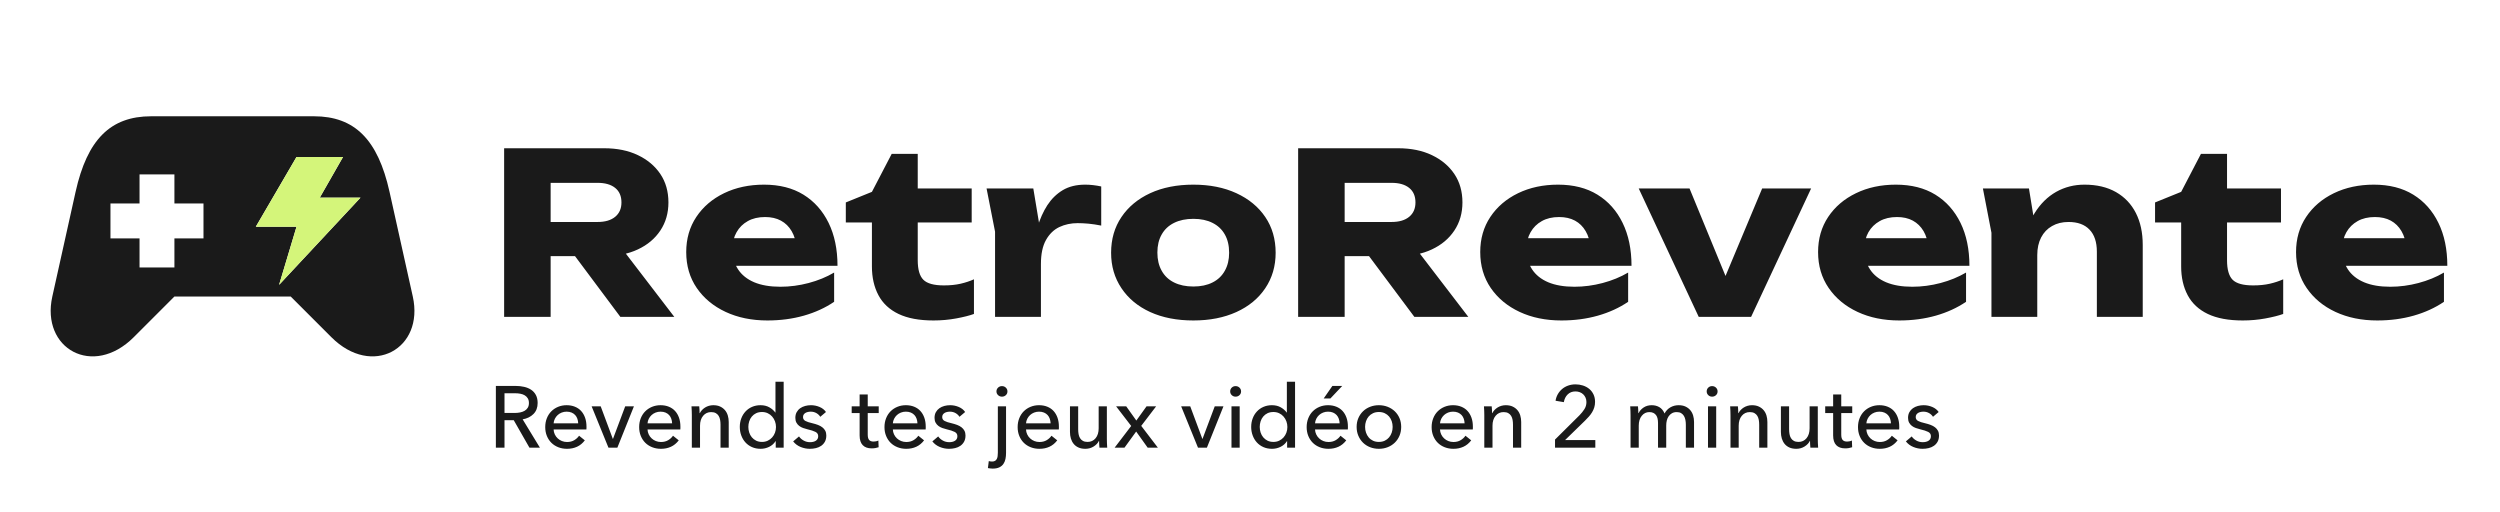
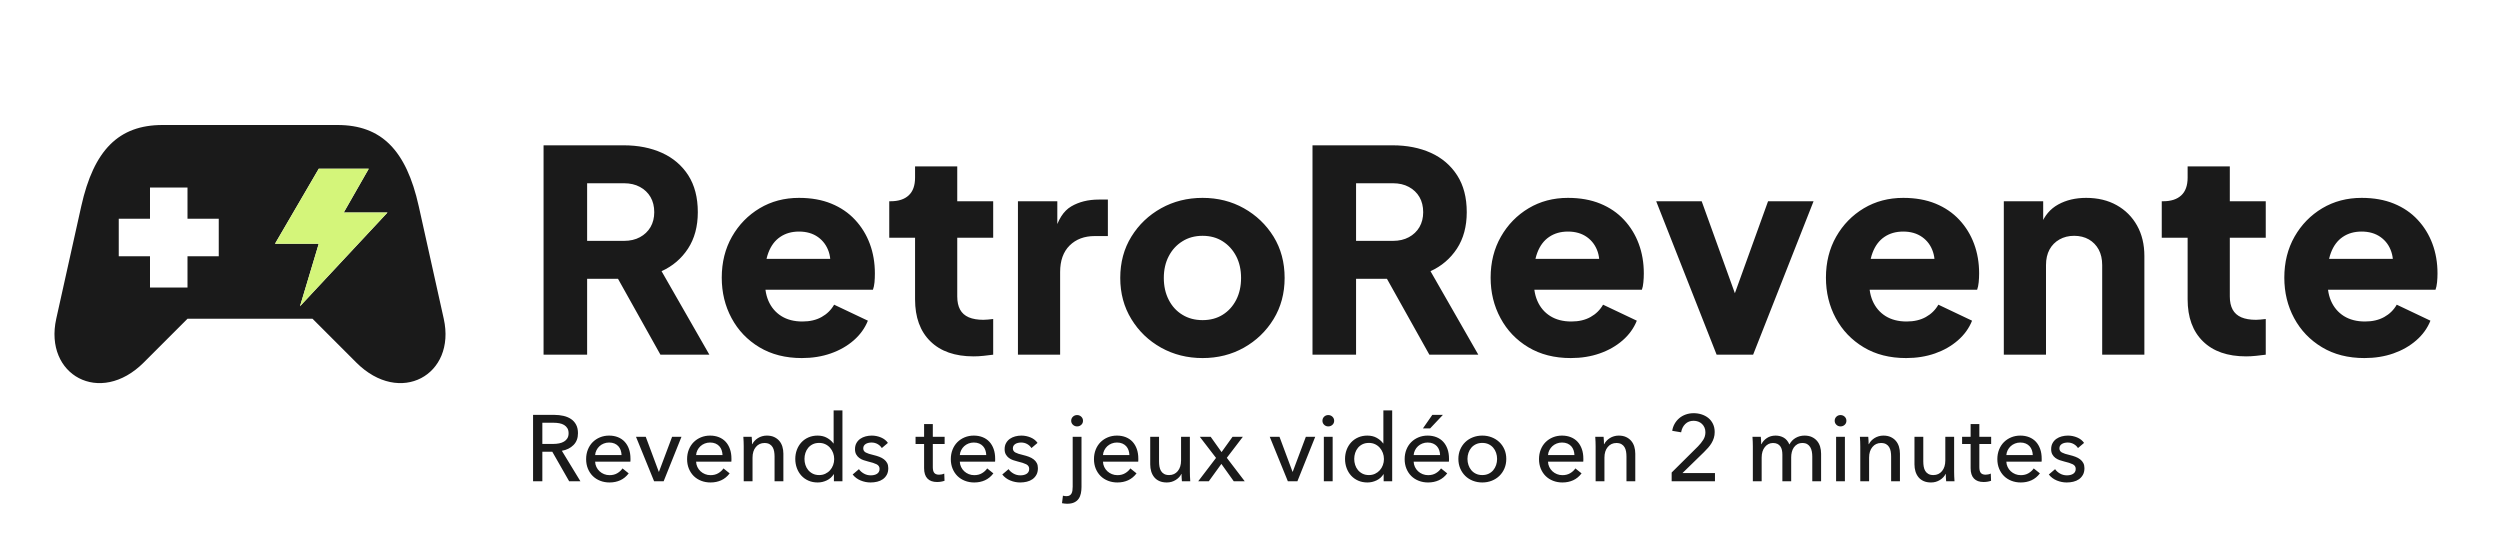
- <svg xmlns="http://www.w3.org/2000/svg" width="430" height="88" viewBox="0 0 430 88">
+ <svg xmlns="http://www.w3.org/2000/svg" width="400" height="88" viewBox="0 0 400 88">
  <path fill="#1A1A1A" fill-rule="evenodd" d="M 26 20 L 54 20 C 61 20 65 24 67 33 L 71 51 C 73 60 64 65 57 58 L 50 51 L 30 51 L 23 58 C 16 65 7 60 9 51 L 13 33 C 15 24 19 20 26 20 Z M 24 30 L 30 30 L 30 35 L 35 35 L 35 41 L 30 41 L 30 46 L 24 46 L 24 41 L 19 41 L 19 35 L 24 35 Z M 51 27 L 59 27 L 55 34 L 62 34 L 48 49 L 51 39 L 44 39 Z" />
  <path fill="#D4F57A" d="M 51 27 L 59 27 L 55 34 L 62 34 L 48 49 L 51 39 L 44 39 Z" />
-   <path fill="#1A1A1A" d="M92.24 38.18H102.79Q104.73 38.18 105.81 37.29Q106.89 36.4 106.89 34.82Q106.89 33.19 105.81 32.32Q104.73 31.45 102.79 31.45H91.11L94.71 27.63V54.5H86.71V25.5H103.91Q107.24 25.5 109.71 26.68Q112.19 27.86 113.58 29.93Q114.97 32 114.97 34.82Q114.97 37.56 113.58 39.65Q112.19 41.74 109.71 42.9Q107.24 44.06 103.91 44.06H92.24ZM96.57 40.93H105.58L115.98 54.5H106.7ZM131.99 55.12Q127.96 55.12 124.81 53.65Q121.66 52.18 119.84 49.53Q118.03 46.88 118.03 43.36Q118.03 39.92 119.77 37.31Q121.51 34.7 124.54 33.23Q127.58 31.76 131.41 31.76Q135.39 31.76 138.19 33.48Q140.99 35.21 142.52 38.34Q144.05 41.47 144.05 45.72H124.41V40.97H139.6L137.01 42.63Q136.86 40.93 136.16 39.75Q135.47 38.57 134.32 37.95Q133.18 37.33 131.6 37.33Q129.86 37.33 128.62 38.03Q127.38 38.72 126.69 39.94Q125.99 41.16 125.99 42.78Q125.99 44.87 126.94 46.32Q127.89 47.77 129.72 48.55Q131.56 49.32 134.23 49.32Q136.66 49.32 139.08 48.68Q141.5 48.04 143.47 46.88V51.91Q141.19 53.46 138.27 54.29Q135.35 55.12 131.99 55.12ZM145.48 38.26V34.82L149.97 33L153.37 26.47H157.85V32.42H167.13V38.26H157.85V44.76Q157.85 47.15 158.82 48.12Q159.79 49.09 162.34 49.09Q163.96 49.09 165.22 48.8Q166.48 48.51 167.52 48.04V54Q166.36 54.42 164.47 54.77Q162.57 55.12 160.56 55.12Q156.89 55.12 154.55 54Q152.21 52.88 151.09 50.77Q149.97 48.66 149.97 45.84V38.26ZM169.69 32.42H177.73L179.04 40.31V54.5H171.15V39.85ZM189.41 32.07V38.8Q188.25 38.57 187.22 38.47Q186.2 38.38 185.35 38.38Q183.64 38.38 182.21 39.05Q180.78 39.73 179.91 41.28Q179.04 42.82 179.04 45.41L177.53 43.56Q177.84 41.16 178.46 39.05Q179.08 36.95 180.14 35.3Q181.21 33.66 182.79 32.71Q184.38 31.76 186.66 31.76Q187.32 31.76 188.01 31.84Q188.71 31.92 189.41 32.07ZM205.26 55.12Q201.01 55.12 197.83 53.67Q194.66 52.22 192.89 49.57Q191.11 46.92 191.11 43.48Q191.11 39.96 192.89 37.33Q194.66 34.7 197.83 33.23Q201.01 31.76 205.26 31.76Q209.47 31.76 212.66 33.23Q215.85 34.7 217.63 37.33Q219.41 39.96 219.41 43.48Q219.41 46.92 217.63 49.57Q215.85 52.22 212.66 53.67Q209.47 55.12 205.26 55.12ZM205.26 49.28Q207.19 49.28 208.56 48.58Q209.94 47.89 210.67 46.57Q211.41 45.26 211.41 43.48Q211.41 41.62 210.67 40.33Q209.94 39.03 208.56 38.34Q207.19 37.64 205.26 37.64Q203.33 37.64 201.93 38.34Q200.54 39.03 199.81 40.33Q199.07 41.62 199.07 43.44Q199.07 45.26 199.81 46.57Q200.54 47.89 201.93 48.58Q203.33 49.28 205.26 49.28ZM228.81 38.18H239.36Q241.3 38.18 242.38 37.29Q243.46 36.4 243.46 34.82Q243.46 33.19 242.38 32.32Q241.3 31.45 239.36 31.45H227.69L231.28 27.63V54.5H223.28V25.5H240.48Q243.81 25.5 246.28 26.68Q248.76 27.86 250.15 29.93Q251.54 32 251.54 34.82Q251.54 37.56 250.15 39.65Q248.76 41.74 246.28 42.9Q243.81 44.06 240.48 44.06H228.81ZM233.14 40.93H242.15L252.55 54.5H243.27ZM268.56 55.12Q264.53 55.12 261.38 53.65Q258.23 52.18 256.41 49.53Q254.6 46.88 254.6 43.36Q254.6 39.92 256.34 37.31Q258.08 34.7 261.11 33.23Q264.15 31.76 267.98 31.76Q271.96 31.76 274.76 33.48Q277.57 35.21 279.09 38.34Q280.62 41.47 280.62 45.72H260.98V40.97H276.17L273.58 42.63Q273.43 40.93 272.73 39.75Q272.04 38.57 270.9 37.95Q269.75 37.33 268.17 37.33Q266.43 37.33 265.19 38.03Q263.95 38.72 263.26 39.94Q262.56 41.16 262.56 42.78Q262.56 44.87 263.51 46.32Q264.46 47.77 266.29 48.55Q268.13 49.32 270.8 49.32Q273.23 49.32 275.65 48.68Q278.07 48.04 280.04 46.88V51.91Q277.76 53.46 274.84 54.29Q271.92 55.12 268.56 55.12ZM298.14 50.75 295.43 50.71 303.09 32.42H311.51L301.19 54.5H292.18L281.86 32.42H290.6ZM326.67 55.12Q322.65 55.12 319.5 53.65Q316.35 52.18 314.53 49.53Q312.71 46.88 312.71 43.36Q312.71 39.92 314.45 37.31Q316.19 34.7 319.23 33.23Q322.26 31.76 326.09 31.76Q330.07 31.76 332.88 33.48Q335.68 35.21 337.21 38.34Q338.74 41.47 338.74 45.72H319.09V40.97H334.29L331.7 42.63Q331.54 40.93 330.85 39.75Q330.15 38.57 329.01 37.95Q327.87 37.33 326.29 37.33Q324.55 37.33 323.31 38.03Q322.07 38.72 321.37 39.94Q320.68 41.16 320.68 42.78Q320.68 44.87 321.63 46.32Q322.57 47.77 324.41 48.55Q326.25 49.32 328.91 49.32Q331.35 49.32 333.77 48.68Q336.18 48.04 338.16 46.88V51.91Q335.87 53.46 332.96 54.29Q330.04 55.12 326.67 55.12ZM341.06 32.42H348.98L350.41 41.24V54.5H342.53V40.04ZM358.53 31.76Q361.7 31.76 363.95 33.04Q366.19 34.32 367.37 36.64Q368.55 38.96 368.55 42.13V54.5H360.66V43.29Q360.66 40.81 359.4 39.5Q358.15 38.18 355.79 38.18Q354.16 38.18 352.95 38.88Q351.73 39.57 351.07 40.85Q350.41 42.13 350.41 43.87L347.98 42.59Q348.44 39.07 349.95 36.66Q351.46 34.24 353.66 33Q355.87 31.76 358.53 31.76ZM370.67 38.26V34.82L375.16 33L378.56 26.47H383.05V32.42H392.33V38.26H383.05V44.76Q383.05 47.15 384.01 48.12Q384.98 49.09 387.53 49.09Q389.16 49.09 390.41 48.8Q391.67 48.51 392.71 48.04V54Q391.55 54.42 389.66 54.77Q387.77 55.12 385.75 55.12Q382.08 55.12 379.74 54Q377.4 52.88 376.28 50.77Q375.16 48.66 375.16 45.84V38.26ZM408.88 55.12Q404.86 55.12 401.7 53.65Q398.55 52.18 396.74 49.53Q394.92 46.88 394.92 43.36Q394.92 39.92 396.66 37.31Q398.4 34.7 401.43 33.23Q404.47 31.76 408.3 31.76Q412.28 31.76 415.08 33.48Q417.89 35.21 419.41 38.34Q420.94 41.47 420.94 45.72H401.3V40.97H416.49L413.9 42.63Q413.75 40.93 413.05 39.75Q412.36 38.57 411.22 37.95Q410.08 37.33 408.49 37.33Q406.75 37.33 405.51 38.03Q404.28 38.72 403.58 39.94Q402.88 41.16 402.88 42.78Q402.88 44.87 403.83 46.32Q404.78 47.77 406.62 48.55Q408.45 49.32 411.12 49.32Q413.56 49.32 415.97 48.68Q418.39 48.04 420.36 46.88V51.91Q418.08 53.46 415.16 54.29Q412.24 55.12 408.88 55.12Z" />
+   <path fill="#1A1A1A" d="M86.97 56.75V23.25H99.78Q103.25 23.25 105.92 24.46Q108.6 25.68 110.13 28.06Q111.65 30.44 111.65 33.95Q111.65 37.37 110.08 39.78Q108.51 42.18 105.85 43.39L113.5 56.75H105.67L97.4 41.96L101.9 44.61H93.94V56.75ZM93.94 38.54H99.83Q101.31 38.54 102.39 37.95Q103.47 37.37 104.08 36.34Q104.68 35.3 104.68 33.95Q104.68 32.56 104.08 31.52Q103.47 30.49 102.39 29.91Q101.31 29.32 99.83 29.32H93.94ZM128.29 57.29Q124.38 57.29 121.5 55.56Q118.62 53.83 117.05 50.9Q115.48 47.98 115.48 44.43Q115.48 40.74 117.12 37.86Q118.76 34.99 121.55 33.32Q124.33 31.66 127.84 31.66Q130.77 31.66 133.01 32.58Q135.26 33.5 136.81 35.17Q138.36 36.83 139.17 39.01Q139.98 41.19 139.98 43.75Q139.98 44.47 139.92 45.17Q139.85 45.87 139.67 46.36H121.28V41.42H135.85L132.65 43.75Q133.1 41.82 132.61 40.31Q132.11 38.81 130.88 37.93Q129.64 37.05 127.84 37.05Q126.09 37.05 124.83 37.91Q123.57 38.76 122.94 40.43Q122.31 42.09 122.45 44.47Q122.27 46.54 122.94 48.12Q123.62 49.69 125.01 50.57Q126.4 51.44 128.38 51.44Q130.18 51.44 131.46 50.72Q132.74 50.01 133.46 48.75L138.86 51.31Q138.14 53.11 136.59 54.46Q135.04 55.81 132.92 56.55Q130.81 57.29 128.29 57.29ZM155.77 57.02Q151.31 57.02 148.86 54.61Q146.41 52.21 146.41 47.89V38.04H142.28V32.2H142.5Q144.39 32.2 145.4 31.25Q146.41 30.31 146.41 28.42V26.62H153.16V32.2H158.91V38.04H153.16V47.44Q153.16 48.7 153.61 49.53Q154.06 50.36 155 50.77Q155.95 51.17 157.34 51.17Q157.66 51.17 158.06 51.13Q158.46 51.08 158.91 51.04V56.75Q158.24 56.84 157.39 56.93Q156.53 57.02 155.77 57.02ZM162.87 56.75V32.2H169.17V38.09L168.72 37.23Q169.53 34.13 171.39 33.03Q173.26 31.93 175.82 31.93H177.26V37.77H175.15Q172.67 37.77 171.14 39.28Q169.62 40.79 169.62 43.53V56.75ZM192.41 57.29Q188.77 57.29 185.78 55.63Q182.79 53.96 181.02 51.06Q179.24 48.16 179.24 44.47Q179.24 40.74 181.02 37.86Q182.79 34.99 185.78 33.32Q188.77 31.66 192.41 31.66Q196.06 31.66 199.02 33.32Q201.99 34.99 203.77 37.86Q205.54 40.74 205.54 44.47Q205.54 48.16 203.77 51.06Q201.99 53.96 199.02 55.63Q196.06 57.29 192.41 57.29ZM192.41 51.22Q194.26 51.22 195.63 50.36Q197 49.51 197.79 47.98Q198.57 46.45 198.57 44.47Q198.57 42.5 197.79 40.99Q197 39.48 195.63 38.61Q194.26 37.73 192.41 37.73Q190.57 37.73 189.18 38.61Q187.78 39.48 187 40.99Q186.21 42.5 186.21 44.47Q186.21 46.45 187 47.98Q187.78 49.51 189.18 50.36Q190.57 51.22 192.41 51.22ZM210 56.75V23.25H222.81Q226.27 23.25 228.95 24.46Q231.62 25.68 233.15 28.06Q234.68 30.44 234.68 33.95Q234.68 37.37 233.11 39.78Q231.53 42.18 228.88 43.39L236.53 56.75H228.7L220.43 41.96L224.92 44.61H216.97V56.75ZM216.97 38.54H222.86Q224.34 38.54 225.42 37.95Q226.5 37.37 227.11 36.34Q227.71 35.3 227.71 33.95Q227.71 32.56 227.11 31.52Q226.5 30.49 225.42 29.91Q224.34 29.32 222.86 29.32H216.97ZM251.32 57.29Q247.41 57.29 244.53 55.56Q241.65 53.83 240.08 50.9Q238.5 47.98 238.5 44.43Q238.5 40.74 240.15 37.86Q241.79 34.99 244.58 33.32Q247.36 31.66 250.87 31.66Q253.79 31.66 256.04 32.58Q258.29 33.5 259.84 35.17Q261.39 36.83 262.2 39.01Q263.01 41.19 263.01 43.75Q263.01 44.47 262.94 45.17Q262.88 45.87 262.7 46.36H244.31V41.42H258.87L255.68 43.75Q256.13 41.82 255.64 40.31Q255.14 38.81 253.91 37.93Q252.67 37.05 250.87 37.05Q249.12 37.05 247.86 37.91Q246.6 38.76 245.97 40.43Q245.34 42.09 245.47 44.47Q245.29 46.54 245.97 48.12Q246.64 49.69 248.04 50.57Q249.43 51.44 251.41 51.44Q253.21 51.44 254.49 50.72Q255.77 50.01 256.49 48.75L261.89 51.31Q261.17 53.11 259.62 54.46Q258.07 55.81 255.95 56.55Q253.84 57.29 251.32 57.29ZM274.66 56.75 264.99 32.2H272.27L278.97 50.77H276.19L282.89 32.2H290.17L280.5 56.75ZM304.97 57.29Q301.05 57.29 298.18 55.56Q295.3 53.83 293.72 50.9Q292.15 47.98 292.15 44.43Q292.15 40.74 293.79 37.86Q295.43 34.99 298.22 33.32Q301.01 31.66 304.52 31.66Q307.44 31.66 309.69 32.58Q311.93 33.5 313.49 35.17Q315.04 36.83 315.85 39.01Q316.66 41.19 316.66 43.75Q316.66 44.47 316.59 45.17Q316.52 45.87 316.34 46.36H297.95V41.42H312.52L309.33 43.75Q309.78 41.82 309.28 40.31Q308.79 38.81 307.55 37.93Q306.31 37.05 304.52 37.05Q302.76 37.05 301.5 37.91Q300.24 38.76 299.61 40.43Q298.98 42.09 299.12 44.47Q298.94 46.54 299.61 48.12Q300.29 49.69 301.68 50.57Q303.08 51.44 305.06 51.44Q306.85 51.44 308.14 50.72Q309.42 50.01 310.14 48.75L315.53 51.31Q314.81 53.11 313.26 54.46Q311.71 55.81 309.6 56.55Q307.48 57.29 304.97 57.29ZM320.61 56.75V32.2H326.91V37.05L326.55 35.98Q327.4 33.77 329.31 32.72Q331.23 31.66 333.79 31.66Q336.58 31.66 338.67 32.83Q340.76 34 341.93 36.09Q343.1 38.18 343.1 40.97V56.75H336.35V42.41Q336.35 40.97 335.79 39.93Q335.23 38.9 334.22 38.31Q333.2 37.73 331.86 37.73Q330.55 37.73 329.52 38.31Q328.48 38.9 327.92 39.93Q327.36 40.97 327.36 42.41V56.75ZM359.37 57.02Q354.92 57.02 352.47 54.61Q350.02 52.21 350.02 47.89V38.04H345.88V32.2H346.11Q348 32.2 349.01 31.25Q350.02 30.31 350.02 28.42V26.62H356.77V32.2H362.52V38.04H356.77V47.44Q356.77 48.7 357.22 49.53Q357.67 50.36 358.61 50.77Q359.55 51.17 360.95 51.17Q361.26 51.17 361.67 51.13Q362.07 51.08 362.52 51.04V56.75Q361.85 56.84 360.99 56.93Q360.14 57.02 359.37 57.02ZM378.31 57.29Q374.39 57.29 371.52 55.56Q368.64 53.83 367.06 50.9Q365.49 47.98 365.49 44.43Q365.49 40.74 367.13 37.86Q368.77 34.99 371.56 33.32Q374.35 31.66 377.86 31.66Q380.78 31.66 383.03 32.58Q385.28 33.5 386.83 35.17Q388.38 36.83 389.19 39.01Q390 41.19 390 43.75Q390 44.47 389.93 45.17Q389.86 45.87 389.68 46.36H371.29V41.42H385.86L382.67 43.75Q383.12 41.82 382.62 40.31Q382.13 38.81 380.89 37.93Q379.65 37.05 377.86 37.05Q376.1 37.05 374.84 37.91Q373.58 38.76 372.95 40.43Q372.32 42.09 372.46 44.47Q372.28 46.54 372.95 48.12Q373.63 49.69 375.02 50.57Q376.42 51.44 378.4 51.44Q380.19 51.44 381.48 50.72Q382.76 50.01 383.48 48.75L388.87 51.31Q388.15 53.11 386.6 54.46Q385.05 55.81 382.94 56.55Q380.82 57.29 378.31 57.29Z" />
  <path fill="#1A1A1A" d="M 86.775 77 L 85.29 77 L 85.29 66.38 L 88.695 66.38 Q 89.46 66.38 90.15 66.538 Q 90.84 66.695 91.358 67.04 Q 91.875 67.385 92.175 67.948 Q 92.475 68.51 92.475 69.32 Q 92.475 70.49 91.755 71.21 Q 91.035 71.93 89.895 72.125 L 92.865 77 L 91.065 77 L 88.365 72.275 L 86.775 72.275 Z M 86.775 71.03 L 88.485 71.03 Q 89.01 71.03 89.46 70.94 Q 89.91 70.85 90.248 70.648 Q 90.585 70.445 90.78 70.122 Q 90.975 69.8 90.975 69.32 Q 90.975 68.84 90.78 68.518 Q 90.585 68.195 90.262 68 Q 89.94 67.805 89.505 67.722 Q 89.07 67.64 88.59 67.64 L 86.775 67.64 Z M 99.45 72.815 Q 99.435 72.395 99.308 72.028 Q 99.18 71.66 98.932 71.39 Q 98.685 71.12 98.318 70.962 Q 97.95 70.805 97.455 70.805 Q 97.005 70.805 96.608 70.962 Q 96.21 71.12 95.918 71.39 Q 95.625 71.66 95.438 72.028 Q 95.25 72.395 95.22 72.815 Z M 100.875 73.385 Q 100.875 73.505 100.875 73.625 Q 100.875 73.745 100.86 73.865 L 95.22 73.865 Q 95.235 74.315 95.422 74.712 Q 95.61 75.11 95.925 75.402 Q 96.24 75.695 96.652 75.86 Q 97.065 76.025 97.53 76.025 Q 98.25 76.025 98.775 75.71 Q 99.3 75.395 99.6 74.945 L 100.59 75.74 Q 100.02 76.49 99.248 76.842 Q 98.475 77.195 97.53 77.195 Q 96.72 77.195 96.03 76.925 Q 95.34 76.655 94.845 76.168 Q 94.35 75.68 94.065 74.99 Q 93.78 74.3 93.78 73.46 Q 93.78 72.635 94.058 71.938 Q 94.335 71.24 94.83 70.745 Q 95.325 70.25 96 69.972 Q 96.675 69.695 97.455 69.695 Q 98.235 69.695 98.872 69.95 Q 99.51 70.205 99.952 70.685 Q 100.395 71.165 100.635 71.848 Q 100.875 72.53 100.875 73.385 Z M 106.185 77 L 104.655 77 L 101.76 69.89 L 103.32 69.89 L 105.405 75.485 L 105.435 75.485 L 107.535 69.89 L 109.035 69.89 Z M 115.605 72.815 Q 115.59 72.395 115.462 72.028 Q 115.335 71.66 115.088 71.39 Q 114.84 71.12 114.472 70.962 Q 114.105 70.805 113.61 70.805 Q 113.16 70.805 112.762 70.962 Q 112.365 71.12 112.072 71.39 Q 111.78 71.66 111.592 72.028 Q 111.405 72.395 111.375 72.815 Z M 117.03 73.385 Q 117.03 73.505 117.03 73.625 Q 117.03 73.745 117.015 73.865 L 111.375 73.865 Q 111.39 74.315 111.578 74.712 Q 111.765 75.11 112.08 75.402 Q 112.395 75.695 112.808 75.86 Q 113.22 76.025 113.685 76.025 Q 114.405 76.025 114.93 75.71 Q 115.455 75.395 115.755 74.945 L 116.745 75.74 Q 116.175 76.49 115.402 76.842 Q 114.63 77.195 113.685 77.195 Q 112.875 77.195 112.185 76.925 Q 111.495 76.655 111 76.168 Q 110.505 75.68 110.22 74.99 Q 109.935 74.3 109.935 73.46 Q 109.935 72.635 110.212 71.938 Q 110.49 71.24 110.985 70.745 Q 111.48 70.25 112.155 69.972 Q 112.83 69.695 113.61 69.695 Q 114.39 69.695 115.028 69.95 Q 115.665 70.205 116.108 70.685 Q 116.55 71.165 116.79 71.848 Q 117.03 72.53 117.03 73.385 Z M 120.27 69.89 Q 120.3 70.16 120.315 70.498 Q 120.33 70.835 120.33 71.06 L 120.375 71.06 Q 120.51 70.775 120.742 70.528 Q 120.975 70.28 121.275 70.092 Q 121.575 69.905 121.935 69.8 Q 122.295 69.695 122.685 69.695 Q 123.375 69.695 123.87 69.928 Q 124.365 70.16 124.695 70.55 Q 125.025 70.94 125.182 71.465 Q 125.34 71.99 125.34 72.59 L 125.34 77 L 123.93 77 L 123.93 73.055 Q 123.93 72.62 123.862 72.23 Q 123.795 71.84 123.615 71.54 Q 123.435 71.24 123.12 71.06 Q 122.805 70.88 122.31 70.88 Q 121.47 70.88 120.938 71.518 Q 120.405 72.155 120.405 73.22 L 120.405 77 L 118.995 77 L 118.995 71.42 Q 118.995 71.135 118.98 70.685 Q 118.965 70.235 118.935 69.89 Z M 133.395 75.875 Q 132.99 76.52 132.293 76.858 Q 131.595 77.195 130.83 77.195 Q 130.005 77.195 129.345 76.902 Q 128.685 76.61 128.22 76.1 Q 127.755 75.59 127.5 74.9 Q 127.245 74.21 127.245 73.43 Q 127.245 72.65 127.5 71.968 Q 127.755 71.285 128.228 70.775 Q 128.7 70.265 129.36 69.98 Q 130.02 69.695 130.815 69.695 Q 131.685 69.695 132.33 70.062 Q 132.975 70.43 133.35 70.955 L 133.38 70.955 L 133.38 65.66 L 134.79 65.66 L 134.79 77 L 133.425 77 L 133.425 75.875 Z M 128.715 73.43 Q 128.715 73.925 128.865 74.39 Q 129.015 74.855 129.315 75.215 Q 129.615 75.575 130.05 75.792 Q 130.485 76.01 131.07 76.01 Q 131.61 76.01 132.052 75.8 Q 132.495 75.59 132.81 75.238 Q 133.125 74.885 133.298 74.42 Q 133.47 73.955 133.47 73.445 Q 133.47 72.935 133.298 72.47 Q 133.125 72.005 132.81 71.645 Q 132.495 71.285 132.052 71.075 Q 131.61 70.865 131.07 70.865 Q 130.485 70.865 130.05 71.075 Q 129.615 71.285 129.315 71.645 Q 129.015 72.005 128.865 72.47 Q 128.715 72.935 128.715 73.43 Z M 141.09 71.69 Q 140.85 71.3 140.415 71.052 Q 139.98 70.805 139.44 70.805 Q 139.2 70.805 138.96 70.858 Q 138.72 70.91 138.532 71.022 Q 138.345 71.135 138.233 71.308 Q 138.12 71.48 138.12 71.735 Q 138.12 72.185 138.525 72.402 Q 138.93 72.62 139.74 72.8 Q 140.25 72.92 140.685 73.085 Q 141.12 73.25 141.442 73.498 Q 141.765 73.745 141.945 74.09 Q 142.125 74.435 142.125 74.9 Q 142.125 75.53 141.885 75.965 Q 141.645 76.4 141.248 76.678 Q 140.85 76.955 140.34 77.075 Q 139.83 77.195 139.29 77.195 Q 138.48 77.195 137.708 76.88 Q 136.935 76.565 136.425 75.92 L 137.43 75.065 Q 137.715 75.485 138.218 75.77 Q 138.72 76.055 139.32 76.055 Q 139.59 76.055 139.838 76.002 Q 140.085 75.95 140.288 75.83 Q 140.49 75.71 140.61 75.515 Q 140.73 75.32 140.73 75.02 Q 140.73 74.525 140.258 74.285 Q 139.785 74.045 138.87 73.835 Q 138.51 73.745 138.142 73.618 Q 137.775 73.49 137.475 73.265 Q 137.175 73.04 136.988 72.702 Q 136.8 72.365 136.8 71.87 Q 136.8 71.3 137.032 70.888 Q 137.265 70.475 137.64 70.212 Q 138.015 69.95 138.495 69.822 Q 138.975 69.695 139.485 69.695 Q 140.25 69.695 140.962 69.995 Q 141.675 70.295 142.065 70.865 Z M 151.14 71.045 L 149.25 71.045 L 149.25 74.75 Q 149.25 75.395 149.49 75.672 Q 149.73 75.95 150.255 75.95 Q 150.45 75.95 150.675 75.905 Q 150.9 75.86 151.08 75.77 L 151.125 76.925 Q 150.87 77.015 150.562 77.068 Q 150.255 77.12 149.925 77.12 Q 148.92 77.12 148.388 76.565 Q 147.855 76.01 147.855 74.9 L 147.855 71.045 L 146.49 71.045 L 146.49 69.89 L 147.855 69.89 L 147.855 67.85 L 149.25 67.85 L 149.25 69.89 L 151.14 69.89 Z M 157.8 72.815 Q 157.785 72.395 157.658 72.028 Q 157.53 71.66 157.283 71.39 Q 157.035 71.12 156.668 70.962 Q 156.3 70.805 155.805 70.805 Q 155.355 70.805 154.958 70.962 Q 154.56 71.12 154.268 71.39 Q 153.975 71.66 153.788 72.028 Q 153.6 72.395 153.57 72.815 Z M 159.225 73.385 Q 159.225 73.505 159.225 73.625 Q 159.225 73.745 159.21 73.865 L 153.57 73.865 Q 153.585 74.315 153.772 74.712 Q 153.96 75.11 154.275 75.402 Q 154.59 75.695 155.002 75.86 Q 155.415 76.025 155.88 76.025 Q 156.6 76.025 157.125 75.71 Q 157.65 75.395 157.95 74.945 L 158.94 75.74 Q 158.37 76.49 157.598 76.842 Q 156.825 77.195 155.88 77.195 Q 155.07 77.195 154.38 76.925 Q 153.69 76.655 153.195 76.168 Q 152.7 75.68 152.415 74.99 Q 152.13 74.3 152.13 73.46 Q 152.13 72.635 152.408 71.938 Q 152.685 71.24 153.18 70.745 Q 153.675 70.25 154.35 69.972 Q 155.025 69.695 155.805 69.695 Q 156.585 69.695 157.223 69.95 Q 157.86 70.205 158.302 70.685 Q 158.745 71.165 158.985 71.848 Q 159.225 72.53 159.225 73.385 Z M 165.03 71.69 Q 164.79 71.3 164.355 71.052 Q 163.92 70.805 163.38 70.805 Q 163.14 70.805 162.9 70.858 Q 162.66 70.91 162.473 71.022 Q 162.285 71.135 162.172 71.308 Q 162.06 71.48 162.06 71.735 Q 162.06 72.185 162.465 72.402 Q 162.87 72.62 163.68 72.8 Q 164.19 72.92 164.625 73.085 Q 165.06 73.25 165.382 73.498 Q 165.705 73.745 165.885 74.09 Q 166.065 74.435 166.065 74.9 Q 166.065 75.53 165.825 75.965 Q 165.585 76.4 165.188 76.678 Q 164.79 76.955 164.28 77.075 Q 163.77 77.195 163.23 77.195 Q 162.42 77.195 161.648 76.88 Q 160.875 76.565 160.365 75.92 L 161.37 75.065 Q 161.655 75.485 162.158 75.77 Q 162.66 76.055 163.26 76.055 Q 163.53 76.055 163.778 76.002 Q 164.025 75.95 164.228 75.83 Q 164.43 75.71 164.55 75.515 Q 164.67 75.32 164.67 75.02 Q 164.67 74.525 164.198 74.285 Q 163.725 74.045 162.81 73.835 Q 162.45 73.745 162.082 73.618 Q 161.715 73.49 161.415 73.265 Q 161.115 73.04 160.928 72.702 Q 160.74 72.365 160.74 71.87 Q 160.74 71.3 160.973 70.888 Q 161.205 70.475 161.58 70.212 Q 161.955 69.95 162.435 69.822 Q 162.915 69.695 163.425 69.695 Q 164.19 69.695 164.902 69.995 Q 165.615 70.295 166.005 70.865 Z M 170.07 79.31 Q 170.37 79.385 170.64 79.385 Q 170.955 79.385 171.15 79.265 Q 171.345 79.145 171.45 78.942 Q 171.555 78.74 171.592 78.462 Q 171.63 78.185 171.63 77.87 L 171.63 69.89 L 173.04 69.89 L 173.04 77.915 Q 173.04 78.455 172.942 78.935 Q 172.845 79.415 172.59 79.79 Q 172.335 80.165 171.885 80.382 Q 171.435 80.6 170.73 80.6 Q 170.535 80.6 170.31 80.57 Q 170.085 80.54 169.92 80.51 Z M 173.28 67.325 Q 173.28 67.715 173.002 67.97 Q 172.725 68.225 172.335 68.225 Q 171.945 68.225 171.668 67.962 Q 171.39 67.7 171.39 67.325 Q 171.39 66.935 171.668 66.672 Q 171.945 66.41 172.335 66.41 Q 172.725 66.41 173.002 66.672 Q 173.28 66.935 173.28 67.325 Z M 180.705 72.815 Q 180.69 72.395 180.562 72.028 Q 180.435 71.66 180.188 71.39 Q 179.94 71.12 179.572 70.962 Q 179.205 70.805 178.71 70.805 Q 178.26 70.805 177.862 70.962 Q 177.465 71.12 177.172 71.39 Q 176.88 71.66 176.692 72.028 Q 176.505 72.395 176.475 72.815 Z M 182.13 73.385 Q 182.13 73.505 182.13 73.625 Q 182.13 73.745 182.115 73.865 L 176.475 73.865 Q 176.49 74.315 176.678 74.712 Q 176.865 75.11 177.18 75.402 Q 177.495 75.695 177.908 75.86 Q 178.32 76.025 178.785 76.025 Q 179.505 76.025 180.03 75.71 Q 180.555 75.395 180.855 74.945 L 181.845 75.74 Q 181.275 76.49 180.502 76.842 Q 179.73 77.195 178.785 77.195 Q 177.975 77.195 177.285 76.925 Q 176.595 76.655 176.1 76.168 Q 175.605 75.68 175.32 74.99 Q 175.035 74.3 175.035 73.46 Q 175.035 72.635 175.312 71.938 Q 175.59 71.24 176.085 70.745 Q 176.58 70.25 177.255 69.972 Q 177.93 69.695 178.71 69.695 Q 179.49 69.695 180.128 69.95 Q 180.765 70.205 181.208 70.685 Q 181.65 71.165 181.89 71.848 Q 182.13 72.53 182.13 73.385 Z M 189.105 77 Q 189.075 76.73 189.06 76.392 Q 189.045 76.055 189.045 75.83 L 189.015 75.83 Q 188.745 76.4 188.108 76.798 Q 187.47 77.195 186.69 77.195 Q 186 77.195 185.498 76.97 Q 184.995 76.745 184.672 76.348 Q 184.35 75.95 184.192 75.425 Q 184.035 74.9 184.035 74.3 L 184.035 69.89 L 185.445 69.89 L 185.445 73.82 Q 185.445 74.255 185.512 74.652 Q 185.58 75.05 185.76 75.35 Q 185.94 75.65 186.255 75.83 Q 186.57 76.01 187.065 76.01 Q 187.92 76.01 188.445 75.372 Q 188.97 74.735 188.97 73.67 L 188.97 69.89 L 190.38 69.89 L 190.38 75.47 Q 190.38 75.755 190.395 76.205 Q 190.41 76.655 190.44 77 Z M 194.565 73.265 L 191.97 69.89 L 193.71 69.89 L 195.45 72.335 L 197.205 69.89 L 198.855 69.89 L 196.29 73.25 L 199.155 77 L 197.4 77 L 195.42 74.225 L 193.41 77 L 191.715 77 Z M 207.585 77 L 206.055 77 L 203.16 69.89 L 204.72 69.89 L 206.805 75.485 L 206.835 75.485 L 208.935 69.89 L 210.435 69.89 Z M 213.225 77 L 211.815 77 L 211.815 69.89 L 213.225 69.89 Z M 213.465 67.325 Q 213.465 67.715 213.188 67.97 Q 212.91 68.225 212.52 68.225 Q 212.13 68.225 211.86 67.962 Q 211.59 67.7 211.59 67.325 Q 211.59 66.935 211.86 66.672 Q 212.13 66.41 212.52 66.41 Q 212.91 66.41 213.188 66.672 Q 213.465 66.935 213.465 67.325 Z M 221.355 75.875 Q 220.95 76.52 220.253 76.858 Q 219.555 77.195 218.79 77.195 Q 217.965 77.195 217.305 76.902 Q 216.645 76.61 216.18 76.1 Q 215.715 75.59 215.46 74.9 Q 215.205 74.21 215.205 73.43 Q 215.205 72.65 215.46 71.968 Q 215.715 71.285 216.188 70.775 Q 216.66 70.265 217.32 69.98 Q 217.98 69.695 218.775 69.695 Q 219.645 69.695 220.29 70.062 Q 220.935 70.43 221.31 70.955 L 221.34 70.955 L 221.34 65.66 L 222.75 65.66 L 222.75 77 L 221.385 77 L 221.385 75.875 Z M 216.675 73.43 Q 216.675 73.925 216.825 74.39 Q 216.975 74.855 217.275 75.215 Q 217.575 75.575 218.01 75.792 Q 218.445 76.01 219.03 76.01 Q 219.57 76.01 220.013 75.8 Q 220.455 75.59 220.77 75.238 Q 221.085 74.885 221.258 74.42 Q 221.43 73.955 221.43 73.445 Q 221.43 72.935 221.258 72.47 Q 221.085 72.005 220.77 71.645 Q 220.455 71.285 220.013 71.075 Q 219.57 70.865 219.03 70.865 Q 218.445 70.865 218.01 71.075 Q 217.575 71.285 217.275 71.645 Q 216.975 72.005 216.825 72.47 Q 216.675 72.935 216.675 73.43 Z M 230.415 72.815 Q 230.4 72.395 230.273 72.028 Q 230.145 71.66 229.898 71.39 Q 229.65 71.12 229.283 70.962 Q 228.915 70.805 228.42 70.805 Q 227.97 70.805 227.573 70.962 Q 227.175 71.12 226.883 71.39 Q 226.59 71.66 226.403 72.028 Q 226.215 72.395 226.185 72.815 Z M 231.84 73.385 Q 231.84 73.505 231.84 73.625 Q 231.84 73.745 231.825 73.865 L 226.185 73.865 Q 226.2 74.315 226.388 74.712 Q 226.575 75.11 226.89 75.402 Q 227.205 75.695 227.618 75.86 Q 228.03 76.025 228.495 76.025 Q 229.215 76.025 229.74 75.71 Q 230.265 75.395 230.565 74.945 L 231.555 75.74 Q 230.985 76.49 230.213 76.842 Q 229.44 77.195 228.495 77.195 Q 227.685 77.195 226.995 76.925 Q 226.305 76.655 225.81 76.168 Q 225.315 75.68 225.03 74.99 Q 224.745 74.3 224.745 73.46 Q 224.745 72.635 225.023 71.938 Q 225.3 71.24 225.795 70.745 Q 226.29 70.25 226.965 69.972 Q 227.64 69.695 228.42 69.695 Q 229.2 69.695 229.838 69.95 Q 230.475 70.205 230.918 70.685 Q 231.36 71.165 231.6 71.848 Q 231.84 72.53 231.84 73.385 Z M 228.825 68.54 L 227.67 68.54 L 229.17 66.38 L 230.865 66.38 Z M 241.005 73.43 Q 241.005 74.255 240.713 74.945 Q 240.42 75.635 239.903 76.138 Q 239.385 76.64 238.68 76.918 Q 237.975 77.195 237.165 77.195 Q 236.355 77.195 235.65 76.918 Q 234.945 76.64 234.435 76.138 Q 233.925 75.635 233.633 74.945 Q 233.34 74.255 233.34 73.43 Q 233.34 72.605 233.633 71.922 Q 233.925 71.24 234.435 70.745 Q 234.945 70.25 235.65 69.972 Q 236.355 69.695 237.165 69.695 Q 237.975 69.695 238.68 69.972 Q 239.385 70.25 239.903 70.745 Q 240.42 71.24 240.713 71.922 Q 241.005 72.605 241.005 73.43 Z M 239.535 73.43 Q 239.535 72.92 239.378 72.455 Q 239.22 71.99 238.92 71.638 Q 238.62 71.285 238.178 71.075 Q 237.735 70.865 237.165 70.865 Q 236.595 70.865 236.153 71.075 Q 235.71 71.285 235.41 71.638 Q 235.11 71.99 234.953 72.455 Q 234.795 72.92 234.795 73.43 Q 234.795 73.94 234.953 74.405 Q 235.11 74.87 235.41 75.23 Q 235.71 75.59 236.153 75.8 Q 236.595 76.01 237.165 76.01 Q 237.735 76.01 238.178 75.8 Q 238.62 75.59 238.92 75.23 Q 239.22 74.87 239.378 74.405 Q 239.535 73.94 239.535 73.43 Z M 251.91 72.815 Q 251.895 72.395 251.768 72.028 Q 251.64 71.66 251.393 71.39 Q 251.145 71.12 250.778 70.962 Q 250.41 70.805 249.915 70.805 Q 249.465 70.805 249.068 70.962 Q 248.67 71.12 248.378 71.39 Q 248.085 71.66 247.898 72.028 Q 247.71 72.395 247.68 72.815 Z M 253.335 73.385 Q 253.335 73.505 253.335 73.625 Q 253.335 73.745 253.32 73.865 L 247.68 73.865 Q 247.695 74.315 247.883 74.712 Q 248.07 75.11 248.385 75.402 Q 248.7 75.695 249.113 75.86 Q 249.525 76.025 249.99 76.025 Q 250.71 76.025 251.235 75.71 Q 251.76 75.395 252.06 74.945 L 253.05 75.74 Q 252.48 76.49 251.708 76.842 Q 250.935 77.195 249.99 77.195 Q 249.18 77.195 248.49 76.925 Q 247.8 76.655 247.305 76.168 Q 246.81 75.68 246.525 74.99 Q 246.24 74.3 246.24 73.46 Q 246.24 72.635 246.518 71.938 Q 246.795 71.24 247.29 70.745 Q 247.785 70.25 248.46 69.972 Q 249.135 69.695 249.915 69.695 Q 250.695 69.695 251.333 69.95 Q 251.97 70.205 252.413 70.685 Q 252.855 71.165 253.095 71.848 Q 253.335 72.53 253.335 73.385 Z M 256.575 69.89 Q 256.605 70.16 256.62 70.498 Q 256.635 70.835 256.635 71.06 L 256.68 71.06 Q 256.815 70.775 257.048 70.528 Q 257.28 70.28 257.58 70.092 Q 257.88 69.905 258.24 69.8 Q 258.6 69.695 258.99 69.695 Q 259.68 69.695 260.175 69.928 Q 260.67 70.16 261 70.55 Q 261.33 70.94 261.488 71.465 Q 261.645 71.99 261.645 72.59 L 261.645 77 L 260.235 77 L 260.235 73.055 Q 260.235 72.62 260.168 72.23 Q 260.1 71.84 259.92 71.54 Q 259.74 71.24 259.425 71.06 Q 259.11 70.88 258.615 70.88 Q 257.775 70.88 257.243 71.518 Q 256.71 72.155 256.71 73.22 L 256.71 77 L 255.3 77 L 255.3 71.42 Q 255.3 71.135 255.285 70.685 Q 255.27 70.235 255.24 69.89 Z M 274.395 77 L 267.465 77 L 267.465 75.605 L 271.695 71.405 Q 272.175 70.91 272.52 70.37 Q 272.865 69.83 272.865 69.155 Q 272.865 68.735 272.715 68.398 Q 272.565 68.06 272.31 67.82 Q 272.055 67.58 271.71 67.452 Q 271.365 67.325 270.975 67.325 Q 270.165 67.325 269.64 67.842 Q 269.115 68.36 268.98 69.17 L 267.555 68.93 Q 267.645 68.33 267.938 67.812 Q 268.23 67.295 268.68 66.912 Q 269.13 66.53 269.722 66.32 Q 270.315 66.11 270.99 66.11 Q 271.65 66.11 272.258 66.305 Q 272.865 66.5 273.33 66.875 Q 273.795 67.25 274.072 67.82 Q 274.35 68.39 274.35 69.125 Q 274.35 69.635 274.215 70.07 Q 274.08 70.505 273.848 70.895 Q 273.615 71.285 273.3 71.638 Q 272.985 71.99 272.64 72.335 L 269.19 75.695 L 274.395 75.695 Z M 281.835 71.06 Q 282.105 70.49 282.698 70.092 Q 283.29 69.695 284.1 69.695 Q 284.82 69.695 285.398 70.025 Q 285.975 70.355 286.305 71.12 Q 286.665 70.43 287.31 70.062 Q 287.955 69.695 288.72 69.695 Q 289.41 69.695 289.905 69.928 Q 290.4 70.16 290.73 70.55 Q 291.06 70.94 291.218 71.465 Q 291.375 71.99 291.375 72.59 L 291.375 77 L 289.965 77 L 289.965 73.055 Q 289.965 72.62 289.89 72.23 Q 289.815 71.84 289.635 71.54 Q 289.455 71.24 289.155 71.06 Q 288.855 70.88 288.39 70.88 Q 287.91 70.88 287.565 71.082 Q 287.22 71.285 287.003 71.608 Q 286.785 71.93 286.688 72.335 Q 286.59 72.74 286.59 73.16 L 286.59 77 L 285.18 77 L 285.18 72.77 Q 285.18 72.35 285.105 72.005 Q 285.03 71.66 284.85 71.412 Q 284.67 71.165 284.385 71.022 Q 284.1 70.88 283.68 70.88 Q 282.9 70.88 282.383 71.518 Q 281.865 72.155 281.865 73.22 L 281.865 77 L 280.455 77 L 280.455 71.42 Q 280.455 71.135 280.44 70.685 Q 280.425 70.235 280.395 69.89 L 281.73 69.89 Q 281.76 70.16 281.775 70.498 Q 281.79 70.835 281.79 71.06 Z M 295.185 77 L 293.775 77 L 293.775 69.89 L 295.185 69.89 Z M 295.425 67.325 Q 295.425 67.715 295.148 67.97 Q 294.87 68.225 294.48 68.225 Q 294.09 68.225 293.82 67.962 Q 293.55 67.7 293.55 67.325 Q 293.55 66.935 293.82 66.672 Q 294.09 66.41 294.48 66.41 Q 294.87 66.41 295.148 66.672 Q 295.425 66.935 295.425 67.325 Z M 298.92 69.89 Q 298.95 70.16 298.965 70.498 Q 298.98 70.835 298.98 71.06 L 299.025 71.06 Q 299.16 70.775 299.393 70.528 Q 299.625 70.28 299.925 70.092 Q 300.225 69.905 300.585 69.8 Q 300.945 69.695 301.335 69.695 Q 302.025 69.695 302.52 69.928 Q 303.015 70.16 303.345 70.55 Q 303.675 70.94 303.833 71.465 Q 303.99 71.99 303.99 72.59 L 303.99 77 L 302.58 77 L 302.58 73.055 Q 302.58 72.62 302.513 72.23 Q 302.445 71.84 302.265 71.54 Q 302.085 71.24 301.77 71.06 Q 301.455 70.88 300.96 70.88 Q 300.12 70.88 299.588 71.518 Q 299.055 72.155 299.055 73.22 L 299.055 77 L 297.645 77 L 297.645 71.42 Q 297.645 71.135 297.63 70.685 Q 297.615 70.235 297.585 69.89 Z M 311.385 77 Q 311.355 76.73 311.34 76.392 Q 311.325 76.055 311.325 75.83 L 311.295 75.83 Q 311.025 76.4 310.388 76.798 Q 309.75 77.195 308.97 77.195 Q 308.28 77.195 307.778 76.97 Q 307.275 76.745 306.952 76.348 Q 306.63 75.95 306.472 75.425 Q 306.315 74.9 306.315 74.3 L 306.315 69.89 L 307.725 69.89 L 307.725 73.82 Q 307.725 74.255 307.792 74.652 Q 307.86 75.05 308.04 75.35 Q 308.22 75.65 308.535 75.83 Q 308.85 76.01 309.345 76.01 Q 310.2 76.01 310.725 75.372 Q 311.25 74.735 311.25 73.67 L 311.25 69.89 L 312.66 69.89 L 312.66 75.47 Q 312.66 75.755 312.675 76.205 Q 312.69 76.655 312.72 77 Z M 318.585 71.045 L 316.695 71.045 L 316.695 74.75 Q 316.695 75.395 316.935 75.672 Q 317.175 75.95 317.7 75.95 Q 317.895 75.95 318.12 75.905 Q 318.345 75.86 318.525 75.77 L 318.57 76.925 Q 318.315 77.015 318.008 77.068 Q 317.7 77.12 317.37 77.12 Q 316.365 77.12 315.832 76.565 Q 315.3 76.01 315.3 74.9 L 315.3 71.045 L 313.935 71.045 L 313.935 69.89 L 315.3 69.89 L 315.3 67.85 L 316.695 67.85 L 316.695 69.89 L 318.585 69.89 Z M 325.245 72.815 Q 325.23 72.395 325.102 72.028 Q 324.975 71.66 324.728 71.39 Q 324.48 71.12 324.112 70.962 Q 323.745 70.805 323.25 70.805 Q 322.8 70.805 322.403 70.962 Q 322.005 71.12 321.712 71.39 Q 321.42 71.66 321.232 72.028 Q 321.045 72.395 321.015 72.815 Z M 326.67 73.385 Q 326.67 73.505 326.67 73.625 Q 326.67 73.745 326.655 73.865 L 321.015 73.865 Q 321.03 74.315 321.218 74.712 Q 321.405 75.11 321.72 75.402 Q 322.035 75.695 322.448 75.86 Q 322.86 76.025 323.325 76.025 Q 324.045 76.025 324.57 75.71 Q 325.095 75.395 325.395 74.945 L 326.385 75.74 Q 325.815 76.49 325.042 76.842 Q 324.27 77.195 323.325 77.195 Q 322.515 77.195 321.825 76.925 Q 321.135 76.655 320.64 76.168 Q 320.145 75.68 319.86 74.99 Q 319.575 74.3 319.575 73.46 Q 319.575 72.635 319.852 71.938 Q 320.13 71.24 320.625 70.745 Q 321.12 70.25 321.795 69.972 Q 322.47 69.695 323.25 69.695 Q 324.03 69.695 324.668 69.95 Q 325.305 70.205 325.748 70.685 Q 326.19 71.165 326.43 71.848 Q 326.67 72.53 326.67 73.385 Z M 332.475 71.69 Q 332.235 71.3 331.8 71.052 Q 331.365 70.805 330.825 70.805 Q 330.585 70.805 330.345 70.858 Q 330.105 70.91 329.918 71.022 Q 329.73 71.135 329.618 71.308 Q 329.505 71.48 329.505 71.735 Q 329.505 72.185 329.91 72.402 Q 330.315 72.62 331.125 72.8 Q 331.635 72.92 332.07 73.085 Q 332.505 73.25 332.828 73.498 Q 333.15 73.745 333.33 74.09 Q 333.51 74.435 333.51 74.9 Q 333.51 75.53 333.27 75.965 Q 333.03 76.4 332.633 76.678 Q 332.235 76.955 331.725 77.075 Q 331.215 77.195 330.675 77.195 Q 329.865 77.195 329.093 76.88 Q 328.32 76.565 327.81 75.92 L 328.815 75.065 Q 329.1 75.485 329.602 75.77 Q 330.105 76.055 330.705 76.055 Q 330.975 76.055 331.222 76.002 Q 331.47 75.95 331.672 75.83 Q 331.875 75.71 331.995 75.515 Q 332.115 75.32 332.115 75.02 Q 332.115 74.525 331.643 74.285 Q 331.17 74.045 330.255 73.835 Q 329.895 73.745 329.528 73.618 Q 329.16 73.49 328.86 73.265 Q 328.56 73.04 328.372 72.702 Q 328.185 72.365 328.185 71.87 Q 328.185 71.3 328.418 70.888 Q 328.65 70.475 329.025 70.212 Q 329.4 69.95 329.88 69.822 Q 330.36 69.695 330.87 69.695 Q 331.635 69.695 332.348 69.995 Q 333.06 70.295 333.45 70.865 Z" />
</svg>
